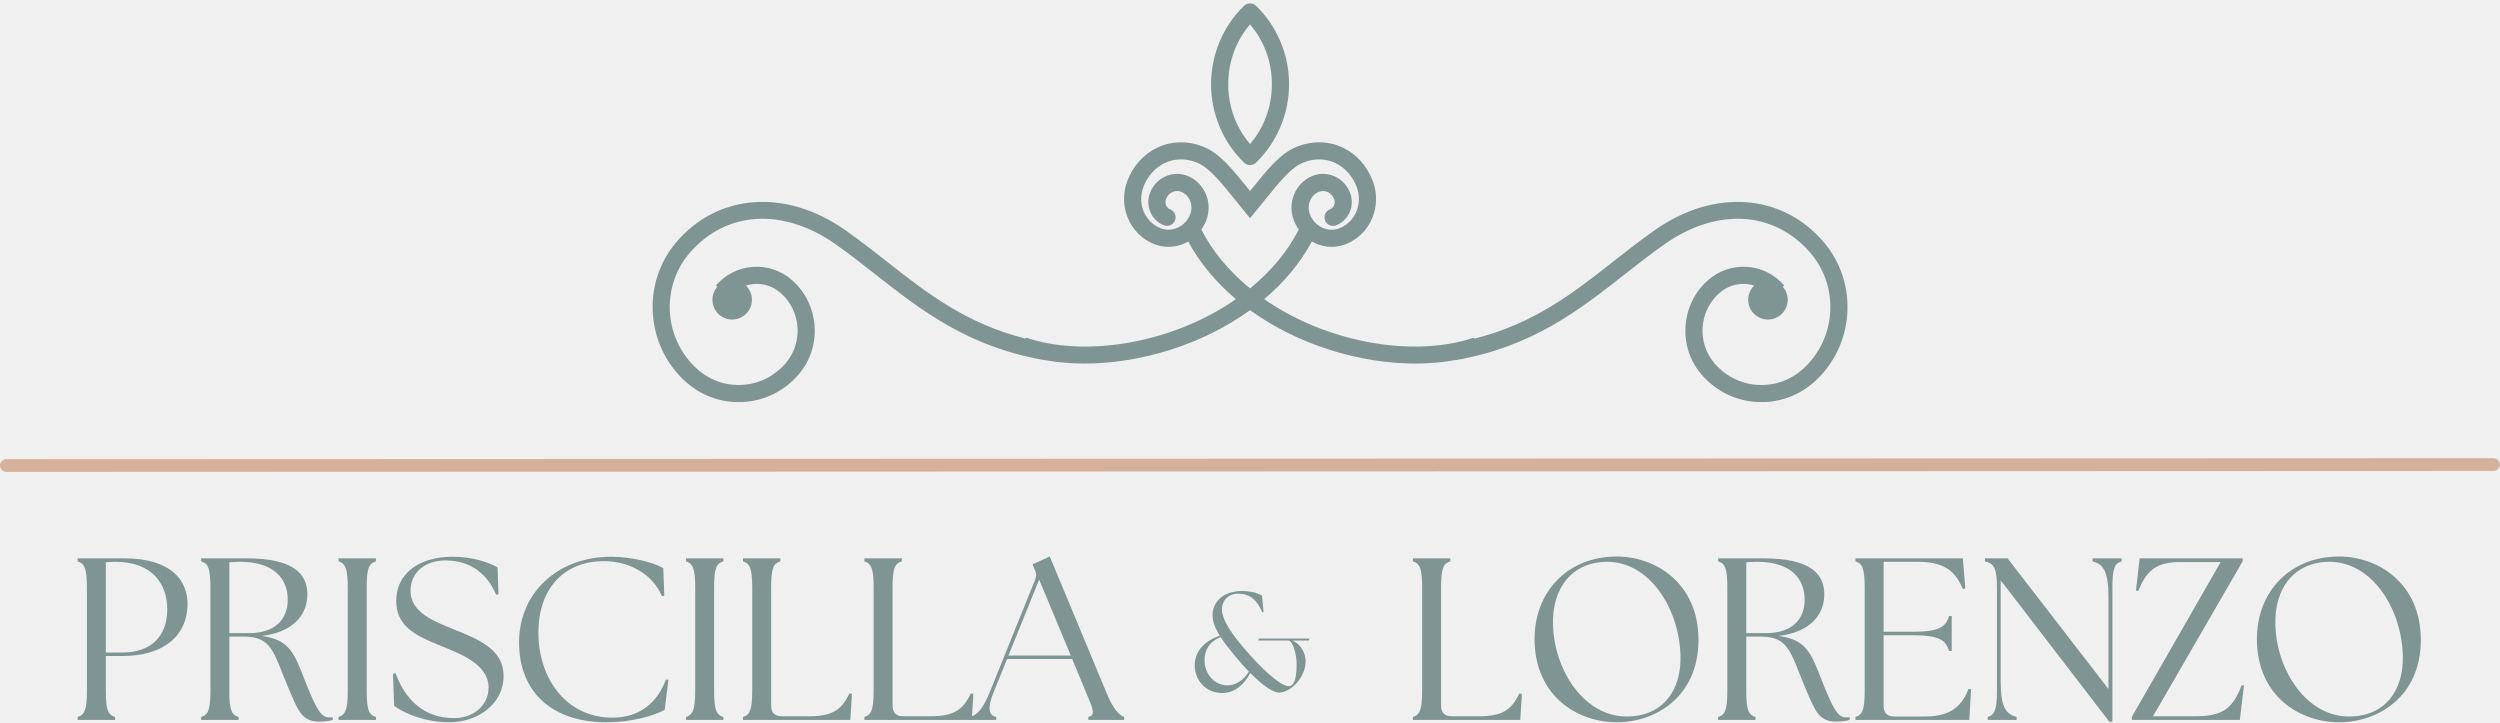
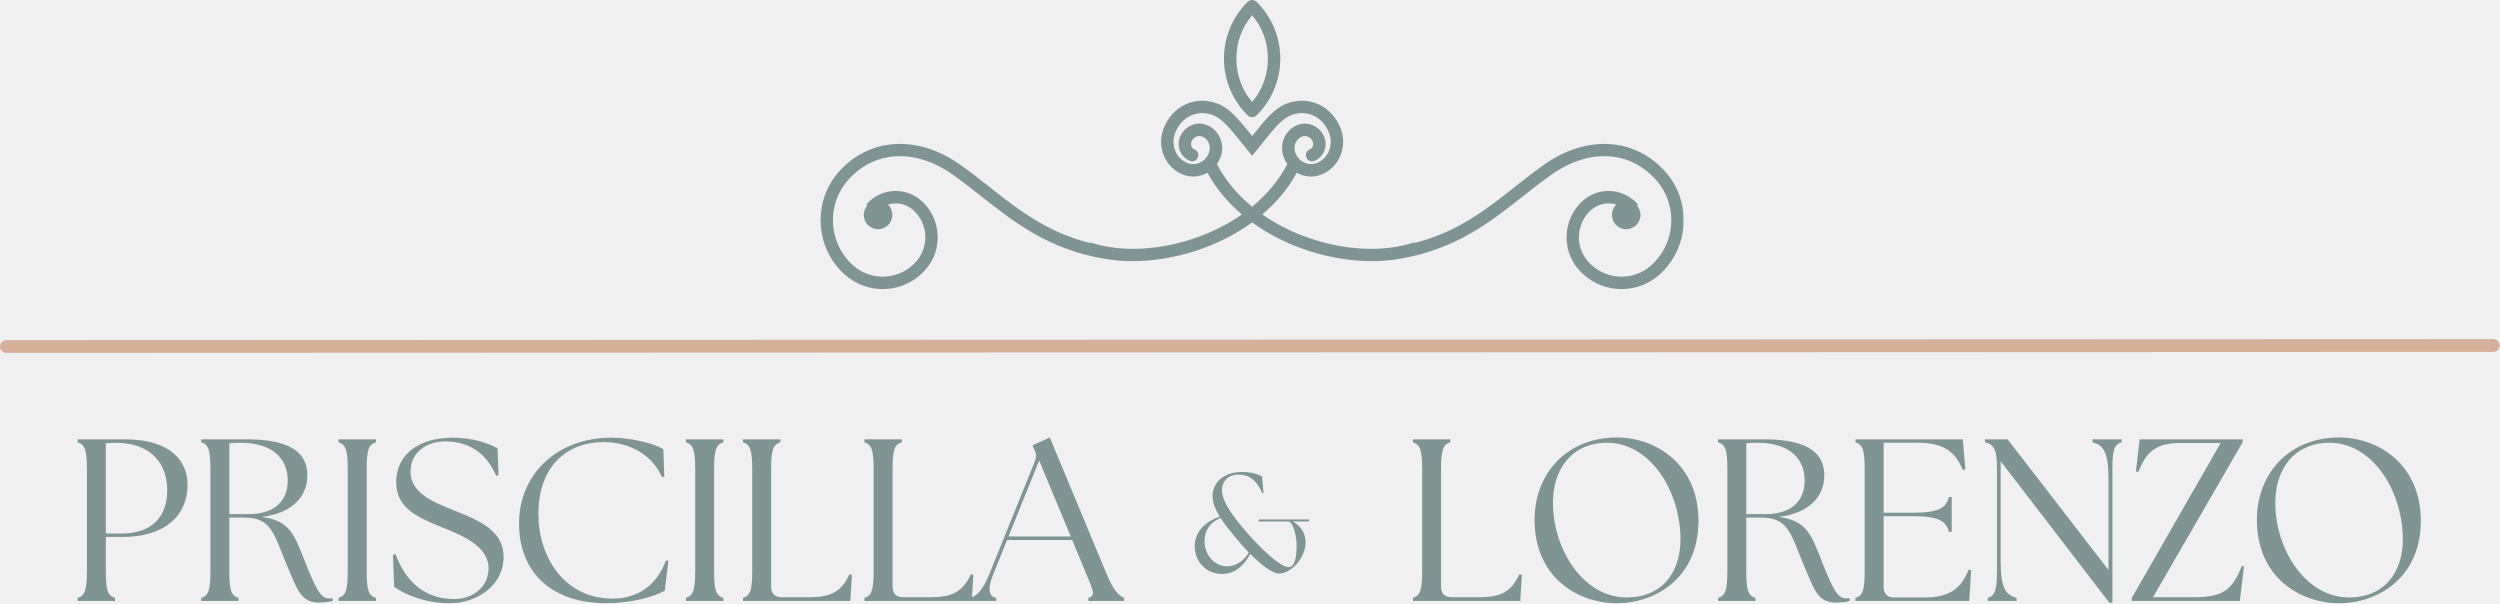
- <svg xmlns="http://www.w3.org/2000/svg" xmlns:xlink="http://www.w3.org/1999/xlink" width="588px" height="170px" viewBox="0 0 588 170" version="1.1">
+ <svg xmlns="http://www.w3.org/2000/svg" xmlns:xlink="http://www.w3.org/1999/xlink" width="588px" height="142px" viewBox="0 0 588 142" version="1.1">
  <defs>
-     <polygon id="path-1" points="0 0 282.667 0 282.667 94 0 94" />
+     <polygon id="path-1" points="0 0 204 0 204 68 0 68" />
  </defs>
  <g id="Page-1" stroke="none" stroke-width="1" fill="none" fill-rule="evenodd">
-     <g id="Group-2" transform="translate(1.432293, 0.630208)">
-       <g id="Clipped" transform="translate(151.5677, 0)">
+     <g id="Group-2" transform="translate(1.432293, 0)">
+       <g id="Clipped" transform="translate(190.5677, 0)">
        <mask id="mask-2" fill="white">
          <use xlink:href="#path-1" />
        </mask>
        <g id="Path" />
-         <path d="M129.557,53.349 C130.021,52.693 130.417,51.974 130.714,51.193 C132.318,47.016 130.318,42.318 126.266,40.719 C124.615,40.073 122.807,40.109 121.167,40.833 C119.469,41.578 118.161,42.958 117.484,44.719 C116.318,47.766 117.776,51.193 120.745,52.359 C121.781,52.766 122.953,52.255 123.365,51.224 C123.771,50.188 123.266,49.016 122.224,48.609 C121.312,48.25 120.875,47.151 121.255,46.156 C121.542,45.411 122.089,44.828 122.797,44.521 C123.438,44.234 124.141,44.219 124.781,44.469 C126.786,45.26 127.755,47.63 126.943,49.755 C126.385,51.208 125.312,52.344 123.932,52.953 C122.646,53.516 121.234,53.547 119.958,53.042 C116.245,51.583 114.443,47.224 115.938,43.323 C116.911,40.786 118.682,38.797 120.927,37.724 C123.229,36.63 125.792,36.568 128.349,37.547 C131.297,38.672 133.88,41.88 137.792,46.729 C138.318,47.38 138.865,48.062 139.443,48.771 L141.01,50.698 L142.583,48.771 C143.161,48.062 143.708,47.38 144.234,46.729 C148.146,41.88 150.729,38.672 153.677,37.547 C156.234,36.573 158.797,36.63 161.099,37.724 C163.344,38.797 165.115,40.786 166.089,43.323 C167.583,47.224 165.781,51.583 162.068,53.042 C160.792,53.547 159.375,53.516 158.094,52.953 C156.708,52.344 155.646,51.208 155.083,49.755 C154.271,47.63 155.24,45.26 157.245,44.469 C157.885,44.219 158.589,44.234 159.229,44.521 C159.932,44.828 160.484,45.411 160.771,46.156 C161.151,47.151 160.714,48.25 159.797,48.609 C158.76,49.016 158.255,50.188 158.661,51.224 C159.073,52.26 160.245,52.766 161.281,52.359 C164.25,51.193 165.708,47.766 164.542,44.719 C163.865,42.958 162.557,41.578 160.859,40.833 C159.224,40.109 157.411,40.073 155.76,40.719 C151.708,42.318 149.708,47.016 151.312,51.193 C151.609,51.974 152.005,52.693 152.469,53.354 C149.875,58.469 145.948,63.177 141.01,67.214 C136.078,63.177 132.151,58.469 129.557,53.349 Z M275.891,56.25 C266.089,44.833 250.156,43.719 236.25,53.464 C232.917,55.802 229.714,58.312 226.62,60.745 C217,68.297 207.859,75.469 193.781,79.021 L193.698,78.786 C183.547,82.214 170.01,81.406 157.5,76.635 C152.688,74.807 148.266,72.464 144.339,69.724 C148.896,65.885 152.755,61.354 155.557,56.177 C155.849,56.349 156.151,56.5 156.464,56.641 C157.667,57.167 158.932,57.432 160.203,57.432 C161.339,57.432 162.469,57.219 163.552,56.792 C169.318,54.526 172.146,47.839 169.859,41.885 C168.516,38.375 166.021,35.609 162.839,34.089 C159.562,32.531 155.797,32.422 152.229,33.786 C148.266,35.302 145.411,38.844 141.083,44.203 C141.062,44.234 141.036,44.26 141.01,44.292 C140.99,44.26 140.964,44.229 140.943,44.203 C136.615,38.844 133.76,35.302 129.797,33.786 C126.229,32.422 122.464,32.531 119.188,34.089 C116.005,35.609 113.51,38.375 112.167,41.885 C109.88,47.839 112.708,54.526 118.474,56.792 C120.766,57.693 123.281,57.641 125.562,56.641 C125.875,56.5 126.177,56.349 126.469,56.177 C129.271,61.354 133.13,65.885 137.688,69.729 C133.76,72.464 129.339,74.807 124.526,76.635 C112.016,81.406 98.484,82.214 88.328,78.786 L88.245,79.021 C74.161,75.469 65.026,68.297 55.406,60.745 C52.312,58.312 49.109,55.802 45.776,53.464 C31.87,43.719 15.938,44.833 6.135,56.25 C-2.172,65.917 -1.193,80.698 8.318,89.193 C11.781,92.286 16.141,93.953 20.703,93.953 C21.12,93.953 21.531,93.938 21.948,93.911 C26.964,93.583 31.542,91.281 34.844,87.438 C40.417,80.948 39.76,71.036 33.38,65.339 C30.818,63.047 27.526,61.911 24.125,62.135 C20.719,62.359 17.609,63.922 15.365,66.531 L15.703,66.818 C14.995,67.641 14.557,68.703 14.557,69.875 C14.557,72.443 16.641,74.526 19.208,74.526 C21.776,74.526 23.859,72.443 23.859,69.875 C23.859,68.557 23.307,67.375 22.432,66.526 C23.062,66.333 23.719,66.203 24.391,66.156 C26.698,66 28.938,66.781 30.688,68.344 C35.443,72.589 35.932,79.979 31.776,84.818 C29.182,87.828 25.599,89.635 21.677,89.891 C17.766,90.151 13.974,88.833 11.01,86.193 C3.125,79.146 2.312,66.891 9.203,58.865 C17.708,48.969 31.151,48.141 43.453,56.76 C46.698,59.036 49.854,61.516 52.906,63.911 C63.562,72.281 74.583,80.932 92.682,84.083 L92.688,84.052 C95.682,84.604 98.839,84.88 102.094,84.88 C115.151,84.88 129.708,80.5 141.01,72.323 C152.318,80.5 166.87,84.88 179.927,84.88 C183.182,84.88 186.344,84.604 189.339,84.052 L189.344,84.083 C207.443,80.932 218.458,72.281 229.115,63.911 C232.172,61.516 235.328,59.036 238.573,56.76 C250.87,48.141 264.318,48.969 272.823,58.865 C279.708,66.891 278.901,79.146 271.016,86.193 C268.052,88.833 264.266,90.151 260.349,89.891 C256.427,89.635 252.844,87.828 250.25,84.818 C246.094,79.979 246.583,72.589 251.339,68.344 C253.089,66.781 255.328,66.005 257.635,66.156 C258.307,66.203 258.964,66.333 259.594,66.526 C258.719,67.375 258.167,68.557 258.167,69.875 C258.167,72.443 260.25,74.526 262.818,74.526 C265.385,74.526 267.469,72.443 267.469,69.875 C267.469,68.703 267.031,67.641 266.323,66.818 L266.661,66.531 C264.417,63.922 261.307,62.359 257.901,62.135 C254.49,61.911 251.208,63.047 248.646,65.339 C242.266,71.036 241.609,80.948 247.182,87.438 C250.484,91.281 255.062,93.583 260.078,93.911 C260.495,93.938 260.906,93.953 261.323,93.953 C265.885,93.953 270.245,92.286 273.714,89.193 C283.219,80.698 284.198,65.917 275.891,56.25 Z M141.01,5.12 C144.339,8.995 146.146,13.917 146.146,19.177 C146.146,24.438 144.339,29.359 141.01,33.24 C137.688,29.359 135.88,24.438 135.88,19.177 C135.88,13.917 137.688,8.995 141.01,5.12 Z M141.01,38.193 C141.521,38.193 142.026,38.005 142.417,37.625 C147.354,32.859 150.188,26.135 150.188,19.177 C150.188,12.219 147.354,5.495 142.417,0.729 C141.635,-0.026 140.391,-0.026 139.609,0.729 C134.672,5.495 131.839,12.219 131.839,19.177 C131.839,26.135 134.672,32.859 139.609,37.625 C140,38.005 140.505,38.193 141.01,38.193" id="Shape" fill="#7F9593" fill-rule="nonzero" mask="url(#mask-2)" />
+         <path d="M94.225,38.561 C94.56,38.085 94.846,37.564 95.06,36.998 C96.219,33.969 94.774,30.563 91.848,29.404 C90.655,28.936 89.35,28.962 88.165,29.487 C86.938,30.027 85.994,31.028 85.505,32.304 C84.662,34.513 85.715,36.998 87.86,37.844 C88.608,38.138 89.455,37.768 89.752,37.02 C90.046,36.269 89.681,35.419 88.928,35.125 C88.27,34.864 87.954,34.067 88.229,33.346 C88.435,32.806 88.83,32.383 89.342,32.161 C89.805,31.953 90.313,31.942 90.775,32.123 C92.224,32.697 92.924,34.415 92.337,35.956 C91.934,37.009 91.159,37.832 90.162,38.274 C89.233,38.682 88.213,38.705 87.292,38.338 C84.609,37.281 83.308,34.12 84.387,31.292 C85.091,29.453 86.37,28.011 87.991,27.233 C89.654,26.44 91.505,26.394 93.352,27.104 C95.482,27.92 97.348,30.246 100.173,33.762 C100.553,34.234 100.948,34.728 101.366,35.242 L102.498,36.639 L103.634,35.242 C104.052,34.728 104.447,34.234 104.827,33.762 C107.652,30.246 109.518,27.92 111.647,27.104 C113.494,26.398 115.345,26.44 117.008,27.233 C118.63,28.011 119.909,29.453 120.612,31.292 C121.692,34.12 120.39,37.281 117.708,38.338 C116.786,38.705 115.763,38.682 114.837,38.274 C113.837,37.832 113.069,37.009 112.663,35.956 C112.076,34.415 112.776,32.697 114.224,32.123 C114.687,31.942 115.195,31.953 115.658,32.161 C116.165,32.383 116.564,32.806 116.771,33.346 C117.046,34.067 116.73,34.864 116.068,35.125 C115.319,35.419 114.954,36.269 115.248,37.02 C115.545,37.772 116.391,38.138 117.14,37.844 C119.284,36.998 120.338,34.513 119.495,32.304 C119.006,31.028 118.062,30.027 116.835,29.487 C115.654,28.962 114.345,28.936 113.152,29.404 C110.225,30.563 108.781,33.969 109.939,36.998 C110.154,37.564 110.44,38.085 110.774,38.565 C108.901,42.273 106.064,45.687 102.498,48.613 C98.935,45.687 96.099,42.273 94.225,38.561 Z M199.924,40.664 C192.843,32.387 181.335,31.579 171.291,38.644 C168.883,40.34 166.569,42.16 164.335,43.923 C157.386,49.399 150.784,54.598 140.615,57.174 L140.555,57.004 C133.223,59.489 123.445,58.903 114.409,55.444 C110.932,54.119 107.738,52.42 104.902,50.433 C108.194,47.65 110.981,44.365 113.005,40.612 C113.216,40.736 113.434,40.846 113.66,40.948 C114.529,41.329 115.443,41.522 116.361,41.522 C117.181,41.522 117.998,41.367 118.78,41.057 C122.945,39.415 124.987,34.566 123.336,30.25 C122.365,27.705 120.563,25.7 118.265,24.597 C115.898,23.468 113.178,23.389 110.601,24.378 C107.738,25.477 105.677,28.045 102.551,31.93 C102.536,31.953 102.517,31.972 102.498,31.994 C102.483,31.972 102.464,31.949 102.449,31.93 C99.323,28.045 97.261,25.477 94.398,24.378 C91.821,23.389 89.101,23.468 86.735,24.597 C84.436,25.7 82.634,27.705 81.664,30.25 C80.012,34.566 82.055,39.415 86.22,41.057 C87.875,41.71 89.692,41.673 91.34,40.948 C91.565,40.846 91.784,40.736 91.994,40.612 C94.018,44.365 96.806,47.65 100.098,50.437 C97.261,52.42 94.067,54.119 90.591,55.444 C81.555,58.903 71.781,59.489 64.445,57.004 L64.385,57.174 C54.212,54.598 47.613,49.399 40.665,43.923 C38.43,42.16 36.117,40.34 33.709,38.644 C23.664,31.579 12.156,32.387 5.076,40.664 C-0.924,47.673 -0.217,58.39 6.652,64.549 C9.154,66.792 12.303,68 15.598,68 C15.899,68 16.197,67.989 16.498,67.97 C20.12,67.732 23.427,66.063 25.812,63.276 C29.838,58.571 29.364,51.385 24.755,47.254 C22.904,45.592 20.527,44.769 18.07,44.931 C15.61,45.094 13.364,46.227 11.742,48.119 L11.987,48.326 C11.475,48.923 11.159,49.693 11.159,50.543 C11.159,52.404 12.664,53.915 14.519,53.915 C16.373,53.915 17.878,52.404 17.878,50.543 C17.878,49.587 17.479,48.73 16.847,48.115 C17.303,47.975 17.777,47.881 18.262,47.847 C19.929,47.733 21.546,48.3 22.81,49.433 C26.245,52.51 26.599,57.869 23.597,61.377 C21.723,63.559 19.135,64.87 16.302,65.055 C13.477,65.243 10.738,64.288 8.597,62.374 C2.902,57.264 2.315,48.379 7.292,42.56 C13.435,35.385 23.145,34.785 32.031,41.034 C34.375,42.685 36.655,44.482 38.859,46.219 C46.556,52.287 54.517,58.56 67.59,60.844 L67.594,60.822 C69.757,61.222 72.037,61.422 74.388,61.422 C83.819,61.422 94.334,58.246 102.498,52.318 C110.665,58.246 121.176,61.422 130.608,61.422 C132.959,61.422 135.243,61.222 137.406,60.822 L137.41,60.844 C150.483,58.56 158.44,52.287 166.137,46.219 C168.345,44.482 170.625,42.685 172.969,41.034 C181.851,34.785 191.564,35.385 197.708,42.56 C202.681,48.379 202.098,57.264 196.402,62.374 C194.262,64.288 191.527,65.243 188.698,65.055 C185.865,64.87 183.277,63.559 181.403,61.377 C178.401,57.869 178.755,52.51 182.189,49.433 C183.453,48.3 185.071,47.737 186.738,47.847 C187.223,47.881 187.697,47.975 188.152,48.115 C187.52,48.73 187.121,49.587 187.121,50.543 C187.121,52.404 188.626,53.915 190.481,53.915 C192.336,53.915 193.84,52.404 193.84,50.543 C193.84,49.693 193.524,48.923 193.013,48.326 L193.257,48.119 C191.636,46.227 189.39,45.094 186.93,44.931 C184.465,44.769 182.095,45.592 180.244,47.254 C175.636,51.385 175.162,58.571 179.187,63.276 C181.572,66.063 184.879,67.732 188.502,67.97 C188.803,67.989 189.1,68 189.401,68 C192.697,68 195.846,66.792 198.351,64.549 C205.217,58.39 205.924,47.673 199.924,40.664 Z M102.498,3.594 C104.902,6.403 106.207,9.972 106.207,13.786 C106.207,17.6 104.902,21.168 102.498,23.981 C100.098,21.168 98.792,17.6 98.792,13.786 C98.792,9.972 100.098,6.403 102.498,3.594 Z M102.498,27.573 C102.867,27.573 103.232,27.437 103.514,27.161 C107.08,23.706 109.127,18.831 109.127,13.786 C109.127,8.741 107.08,3.866 103.514,0.411 C102.949,-0.137 102.05,-0.137 101.486,0.411 C97.92,3.866 95.873,8.741 95.873,13.786 C95.873,18.831 97.92,23.706 101.486,27.161 C101.768,27.437 102.133,27.573 102.498,27.573" id="Shape" fill="#7F9593" fill-rule="nonzero" mask="url(#mask-2)" />
      </g>
-       <line x1="0.068" y1="108.87" x2="585.016" y2="108.635" id="Path" stroke="#D5B19B" stroke-width="3.001" stroke-linecap="round" />
-       <g id="Group" transform="translate(16.83368, 130.6944)" fill="#7F9593" fill-rule="nonzero">
+       <line x1="0.068" y1="81.5" x2="585.016" y2="81.266" id="Path" stroke="#D5B19B" stroke-width="3.001" stroke-linecap="round" />
+       <g id="Group" transform="translate(16.83368, 103.3246)" fill="#7F9593" fill-rule="nonzero">
        <g id="Shape">
          <path d="M0,38.01 L8.797,38.01 L8.797,37.302 C7.109,36.818 6.625,35.568 6.625,31.115 L6.625,22.969 L10.479,22.969 C20.578,22.969 25.844,17.922 25.844,10.698 C25.844,5.432 22.26,0 11.021,0 L0,0 L0,0.708 C1.625,1.193 2.172,2.443 2.172,6.896 L2.172,31.115 C2.172,35.568 1.625,36.818 0,37.302 L0,38.01 Z M6.625,22.156 L6.625,0.922 C7.276,0.87 8.146,0.812 8.906,0.812 C17.646,0.812 21.068,6.135 21.068,11.948 C21.068,18.354 17.318,22.156 10.37,22.156 L6.625,22.156 Z" />
        </g>
      </g>
-       <g id="Group" transform="translate(45.88233, 130.6944)" fill="#7F9593" fill-rule="nonzero">
+       <g id="Group" transform="translate(45.88233, 103.3246)" fill="#7F9593" fill-rule="nonzero">
        <g id="Shape">
          <path d="M27.635,38.391 C28.724,38.391 30.135,38.281 30.948,38.01 L30.948,37.359 C30.677,37.411 30.406,37.411 30.078,37.411 C28.234,37.411 27.151,35.62 24.542,29.104 C21.938,22.427 20.906,19.115 14.224,18.245 C21.286,17.432 24.974,13.573 24.974,8.469 C24.974,3.641 21.719,0 10.698,0 L0,0 L0,0.708 C1.682,1.193 2.172,2.443 2.172,6.896 L2.172,31.115 C2.172,35.568 1.682,36.818 0,37.302 L0,38.01 L8.797,38.01 L8.797,37.302 C7.109,36.818 6.625,35.568 6.625,31.115 L6.625,18.406 L10.099,18.406 C16.615,18.406 17.047,22.208 20.198,29.703 C22.589,35.349 23.458,38.391 27.635,38.391 Z M6.625,17.594 L6.625,0.922 C7.49,0.87 8.359,0.812 9.177,0.812 C17.214,0.812 20.359,4.885 20.359,9.719 C20.359,14.333 17.427,17.594 11.182,17.594 L6.625,17.594 Z" />
        </g>
      </g>
-       <g id="Group" transform="translate(78.18882, 130.6944)" fill="#7F9593" fill-rule="nonzero">
+       <g id="Group" transform="translate(78.18882, 103.3246)" fill="#7F9593" fill-rule="nonzero">
        <g transform="translate(-0, 0)" id="Path">
          <path d="M0,38.01 L8.797,38.01 L8.797,37.302 C7.109,36.818 6.625,35.568 6.625,31.115 L6.625,6.896 C6.625,2.443 7.109,1.193 8.797,0.708 L8.797,0 L0,0 L0,0.708 C1.625,1.193 2.172,2.443 2.172,6.896 L2.172,31.115 C2.172,35.568 1.625,36.818 0,37.302 L0,38.01 Z" />
        </g>
      </g>
-       <g id="Group" transform="translate(91.00098, 130.3142)" fill="#7F9593" fill-rule="nonzero">
+       <g id="Group" transform="translate(91.00098, 102.9444)" fill="#7F9593" fill-rule="nonzero">
        <g id="Path">
          <path d="M13.302,38.932 C19.714,38.932 26.01,34.807 26.01,28.021 C26.01,21.885 20.365,19.495 14.333,17.104 C9.719,15.203 4.125,13.141 4.125,8.036 C4.125,3.422 7.875,0.87 12.271,0.87 C18.464,0.87 22.266,4.234 24.271,8.958 L24.818,8.797 L24.599,2.5 C22.479,1.359 18.953,0 14.01,0 C6.026,0 0.76,4.021 0.76,10.37 C0.76,16.13 4.833,18.406 11.24,20.958 C15.802,22.807 22.479,25.302 22.479,30.734 C22.479,35.13 18.734,37.958 14.391,37.958 C6.844,37.958 2.714,33.125 0.599,27.422 L-8.8817842e-16,27.531 L0.271,35.078 C2.823,36.927 7.604,38.932 13.302,38.932 Z" />
        </g>
      </g>
-       <g id="Group" transform="translate(120.6464, 130.3142)" fill="#7F9593" fill-rule="nonzero">
+       <g id="Group" transform="translate(120.6464, 102.9444)" fill="#7F9593" fill-rule="nonzero">
        <g id="Path">
          <path d="M20.474,38.932 C26.552,38.932 31.714,37.411 34.266,36 L35.13,28.943 L34.536,28.891 C32.417,34.75 27.854,37.849 21.99,37.849 C10.698,37.849 4.505,28.073 4.562,17.865 C4.562,6.786 11.24,1.031 19.875,1.031 C26.339,1.031 31.495,4.344 33.615,9.286 L34.156,9.177 L33.937,2.714 C31.823,1.359 26.391,0 21.719,0 C8.958,0 -5.92118946e-16,8.578 -5.92118946e-16,20.146 C-5.92118946e-16,31.984 7.984,38.932 20.474,38.932 Z" />
        </g>
      </g>
-       <g id="Group" transform="translate(159.9051, 130.6944)" fill="#7F9593" fill-rule="nonzero">
+       <g id="Group" transform="translate(159.9051, 103.3246)" fill="#7F9593" fill-rule="nonzero">
        <g id="Path">
          <path d="M0,38.01 L8.797,38.01 L8.797,37.302 C7.109,36.818 6.625,35.568 6.625,31.115 L6.625,6.896 C6.625,2.443 7.109,1.193 8.797,0.708 L8.797,0 L0,0 L0,0.708 C1.625,1.193 2.172,2.443 2.172,6.896 L2.172,31.115 C2.172,35.568 1.625,36.818 0,37.302 L0,38.01 Z" />
        </g>
      </g>
-       <g id="Group" transform="translate(173.3162, 130.6944)" fill="#7F9593" fill-rule="nonzero">
+       <g id="Group" transform="translate(173.3162, 103.3246)" fill="#7F9593" fill-rule="nonzero">
        <g transform="translate(0, 0)" id="Path">
          <path d="M0,38.01 L25.25,38.01 L25.63,31.875 L25.031,31.766 C23.13,35.839 20.74,37.141 15.526,37.141 L9.068,37.141 C7.49,37.141 6.625,36.271 6.625,34.698 L6.625,6.896 C6.625,2.443 7.109,1.193 8.797,0.708 L8.797,0 L0,0 L0,0.708 C1.625,1.193 2.172,2.443 2.172,6.896 L2.172,31.115 C2.172,35.568 1.625,36.818 0,37.302 L0,38.01 Z" />
        </g>
      </g>
-       <g id="Group" transform="translate(201.8762, 130.6944)" fill="#7F9593" fill-rule="nonzero">
+       <g id="Group" transform="translate(201.8762, 103.3246)" fill="#7F9593" fill-rule="nonzero">
        <g transform="translate(0, 0)" id="Path">
          <path d="M0,38.01 L25.25,38.01 L25.63,31.875 L25.031,31.766 C23.13,35.839 20.74,37.141 15.526,37.141 L9.068,37.141 C7.49,37.141 6.625,36.271 6.625,34.698 L6.625,6.896 C6.625,2.443 7.109,1.193 8.797,0.708 L8.797,0 L0,0 L0,0.708 C1.625,1.193 2.172,2.443 2.172,6.896 L2.172,31.115 C2.172,35.568 1.625,36.818 0,37.302 L0,38.01 Z" />
        </g>
      </g>
-       <g id="Group" transform="translate(226.7435, 130.2621)" fill="#7F9593" fill-rule="nonzero">
+       <g id="Group" transform="translate(226.7435, 102.8923)" fill="#7F9593" fill-rule="nonzero">
        <g id="Shape">
          <path d="M8.8817842e-16,38.443 L6.135,38.443 L6.135,37.734 C4.286,37.354 4.073,35.562 5.484,32.036 L8.688,24.109 L24,24.109 L27.312,32.089 C29.047,36.161 29.484,37.25 27.802,37.734 L27.802,38.443 L36.219,38.443 L36.219,37.734 C35.078,37.25 33.771,36.161 32.089,32.089 L18.734,0 L14.661,1.844 L15.151,2.984 C15.583,3.854 15.635,4.557 15.255,5.536 L4.562,32.036 C2.875,36.161 1.521,37.25 8.8817842e-16,37.734 L8.8817842e-16,38.443 Z M9.01,23.292 L16.234,5.427 L23.672,23.292 L9.01,23.292 Z" />
        </g>
      </g>
-       <g id="Group" transform="translate(279.5677, 138.3698)" fill="#7F9593" fill-rule="nonzero">
+       <g id="Group" transform="translate(279.5677, 111)" fill="#7F9593" fill-rule="nonzero">
        <g id="Shape">
          <path d="M19.813,23.9 C22.583,23.9 26.077,20.317 26.077,16.535 C26.077,14.429 24.856,12.519 23.01,11.648 L26.836,11.648 L27,11.18 L15.098,11.18 L14.934,11.648 L22.153,11.648 C23.177,12.018 23.968,15.129 23.968,17.139 C23.968,19.749 23.636,22.395 22.086,22.395 C20.078,22.395 15.329,17.874 11.472,13.321 C9.167,10.579 6.397,7.028 6.397,4.251 C6.397,2.646 7.516,0.636 10.254,0.636 C12.132,0.636 14.308,1.271 15.889,5.022 L16.186,4.954 L15.826,1.072 C14.374,0.234 12.528,0 11.241,0 C6.099,0 4.186,3.146 4.186,5.625 C4.186,7.231 4.847,8.804 5.869,10.512 C1.881,11.918 0,14.528 0,17.508 C0,20.988 2.605,24 6.463,24 C9.132,24 11.472,22.327 13.056,19.28 C15.626,21.858 18.263,23.9 19.813,23.9 Z M2.308,16.301 C2.308,14.227 3.165,12.018 6.099,10.846 C6.991,12.252 8.142,13.69 9.429,15.232 C10.45,16.468 11.573,17.774 12.727,18.946 C11.506,21.056 9.495,22.192 7.782,22.192 C4.319,22.192 2.308,19.213 2.308,16.301 Z" />
        </g>
      </g>
-       <g id="Group" transform="translate(330.8847, 130.6944)" fill="#7F9593" fill-rule="nonzero">
+       <g id="Group" transform="translate(330.8847, 103.3246)" fill="#7F9593" fill-rule="nonzero">
        <g id="Path">
          <path d="M0,38.01 L25.25,38.01 L25.63,31.875 L25.031,31.766 C23.13,35.839 20.74,37.141 15.526,37.141 L9.068,37.141 C7.49,37.141 6.625,36.271 6.625,34.698 L6.625,6.896 C6.625,2.443 7.109,1.193 8.797,0.708 L8.797,0 L0,0 L0,0.708 C1.625,1.193 2.172,2.443 2.172,6.896 L2.172,31.115 C2.172,35.568 1.625,36.818 0,37.302 L0,38.01 Z" />
        </g>
      </g>
-       <g id="Group" transform="translate(359.4968, 130.2621)" fill="#7F9593" fill-rule="nonzero">
+       <g id="Group" transform="translate(359.4968, 102.8923)" fill="#7F9593" fill-rule="nonzero">
        <g transform="translate(0, 0)" id="Shape">
          <path d="M19.333,38.984 C28.453,38.984 38.552,33.01 38.552,19.599 C38.552,6.297 28.51,0 19.333,0 C7.818,0 1.77635684e-15,8.25 1.77635684e-15,19.385 C1.77635684e-15,32.849 10.099,38.984 19.333,38.984 Z M4.344,16.234 C4.021,7.385 8.854,1.245 17.104,1.245 C26.823,1.245 33.937,11.833 34.318,23.182 C34.589,31.328 30.302,37.63 21.615,37.63 C11.891,37.63 4.724,27.146 4.344,16.234 Z" />
        </g>
      </g>
-       <g id="Group" transform="translate(402.6649, 130.6944)" fill="#7F9593" fill-rule="nonzero">
+       <g id="Group" transform="translate(402.6649, 103.3246)" fill="#7F9593" fill-rule="nonzero">
        <g id="Shape">
          <path d="M27.635,38.391 C28.724,38.391 30.135,38.281 30.948,38.01 L30.948,37.359 C30.677,37.411 30.406,37.411 30.078,37.411 C28.234,37.411 27.151,35.62 24.542,29.104 C21.938,22.427 20.906,19.115 14.224,18.245 C21.286,17.432 24.974,13.573 24.974,8.469 C24.974,3.641 21.719,0 10.698,0 L0,0 L0,0.708 C1.682,1.193 2.172,2.443 2.172,6.896 L2.172,31.115 C2.172,35.568 1.682,36.818 0,37.302 L0,38.01 L8.797,38.01 L8.797,37.302 C7.109,36.818 6.625,35.568 6.625,31.115 L6.625,18.406 L10.099,18.406 C16.615,18.406 17.047,22.208 20.198,29.703 C22.589,35.349 23.458,38.391 27.635,38.391 Z M6.625,17.594 L6.625,0.922 C7.49,0.87 8.359,0.812 9.177,0.812 C17.214,0.812 20.359,4.885 20.359,9.719 C20.359,14.333 17.427,17.594 11.182,17.594 L6.625,17.594 Z" />
        </g>
      </g>
-       <g id="Group" transform="translate(434.9714, 130.6944)" fill="#7F9593" fill-rule="nonzero">
+       <g id="Group" transform="translate(434.9714, 103.3246)" fill="#7F9593" fill-rule="nonzero">
        <g id="Path">
          <path d="M0,38.01 L26.771,38.01 L27.203,30.786 L26.604,30.682 C24.651,35.729 21.339,37.198 16.125,37.198 L9.068,37.198 C7.49,37.198 6.625,36.328 6.625,34.75 L6.625,18.083 L13.573,18.083 C19.766,18.083 21.339,19.333 21.99,21.776 L22.641,21.776 L22.641,13.573 L21.99,13.573 C21.339,16.021 19.766,17.266 13.573,17.266 L6.625,17.266 L6.625,0.812 L14.604,0.812 C20.146,0.812 23.349,2.443 25.25,7.224 L25.844,7.057 L25.25,0 L0,0 L0,0.708 C1.625,1.193 2.172,2.443 2.172,6.896 L2.172,31.115 C2.172,35.568 1.625,36.818 0,37.302 L0,38.01 Z" />
        </g>
      </g>
-       <g id="Group" transform="translate(465.43, 130.6944)" fill="#7F9593" fill-rule="nonzero">
+       <g id="Group" transform="translate(465.43, 103.3246)" fill="#7F9593" fill-rule="nonzero">
        <g id="Path">
          <path d="M29.266,38.443 L29.974,38.443 L29.974,6.896 C29.974,2.443 30.464,1.193 32.146,0.708 L32.146,0 L25.302,0 L25.302,0.708 C27.75,1.359 29.052,2.88 29.052,9.068 L29.052,30.734 L5.323,0 L-8.8817842e-16,0 L-8.8817842e-16,0.708 C2.172,1.193 2.823,2.443 2.823,6.896 L2.823,31.115 C2.823,35.568 2.281,36.818 0.651,37.302 L0.651,38.01 L7.438,38.01 L7.438,37.302 C4.995,36.651 3.693,35.13 3.693,28.943 L3.693,5.161 L29.266,38.443 Z" />
        </g>
      </g>
-       <g id="Group" transform="translate(499.9631, 130.6944)" fill="#7F9593" fill-rule="nonzero">
+       <g id="Group" transform="translate(499.9631, 103.3246)" fill="#7F9593" fill-rule="nonzero">
        <g id="Path">
          <path d="M8.8817842e-16,38.01 L25.411,38.01 L26.391,29.865 L25.849,29.865 C23.672,35.349 21.5,37.141 14.771,37.141 L4.995,37.141 L26.062,0.708 L26.062,0 L1.844,0 L0.979,7.604 L1.573,7.604 C3.531,2.609 6.026,0.87 11.51,0.87 L20.906,0.87 L8.8817842e-16,37.302 L8.8817842e-16,38.01 Z" />
        </g>
      </g>
-       <g id="Group" transform="translate(529.3909, 130.2621)" fill="#7F9593" fill-rule="nonzero">
+       <g id="Group" transform="translate(529.3909, 102.8923)" fill="#7F9593" fill-rule="nonzero">
        <g transform="translate(0, 0)" id="Shape">
          <path d="M19.333,38.984 C28.453,38.984 38.552,33.01 38.552,19.599 C38.552,6.297 28.51,0 19.333,0 C7.818,0 1.77635684e-15,8.25 1.77635684e-15,19.385 C1.77635684e-15,32.849 10.099,38.984 19.333,38.984 Z M4.344,16.234 C4.021,7.385 8.854,1.245 17.104,1.245 C26.823,1.245 33.937,11.833 34.318,23.182 C34.589,31.328 30.302,37.63 21.615,37.63 C11.891,37.63 4.724,27.146 4.344,16.234 Z" />
        </g>
      </g>
    </g>
  </g>
</svg>
